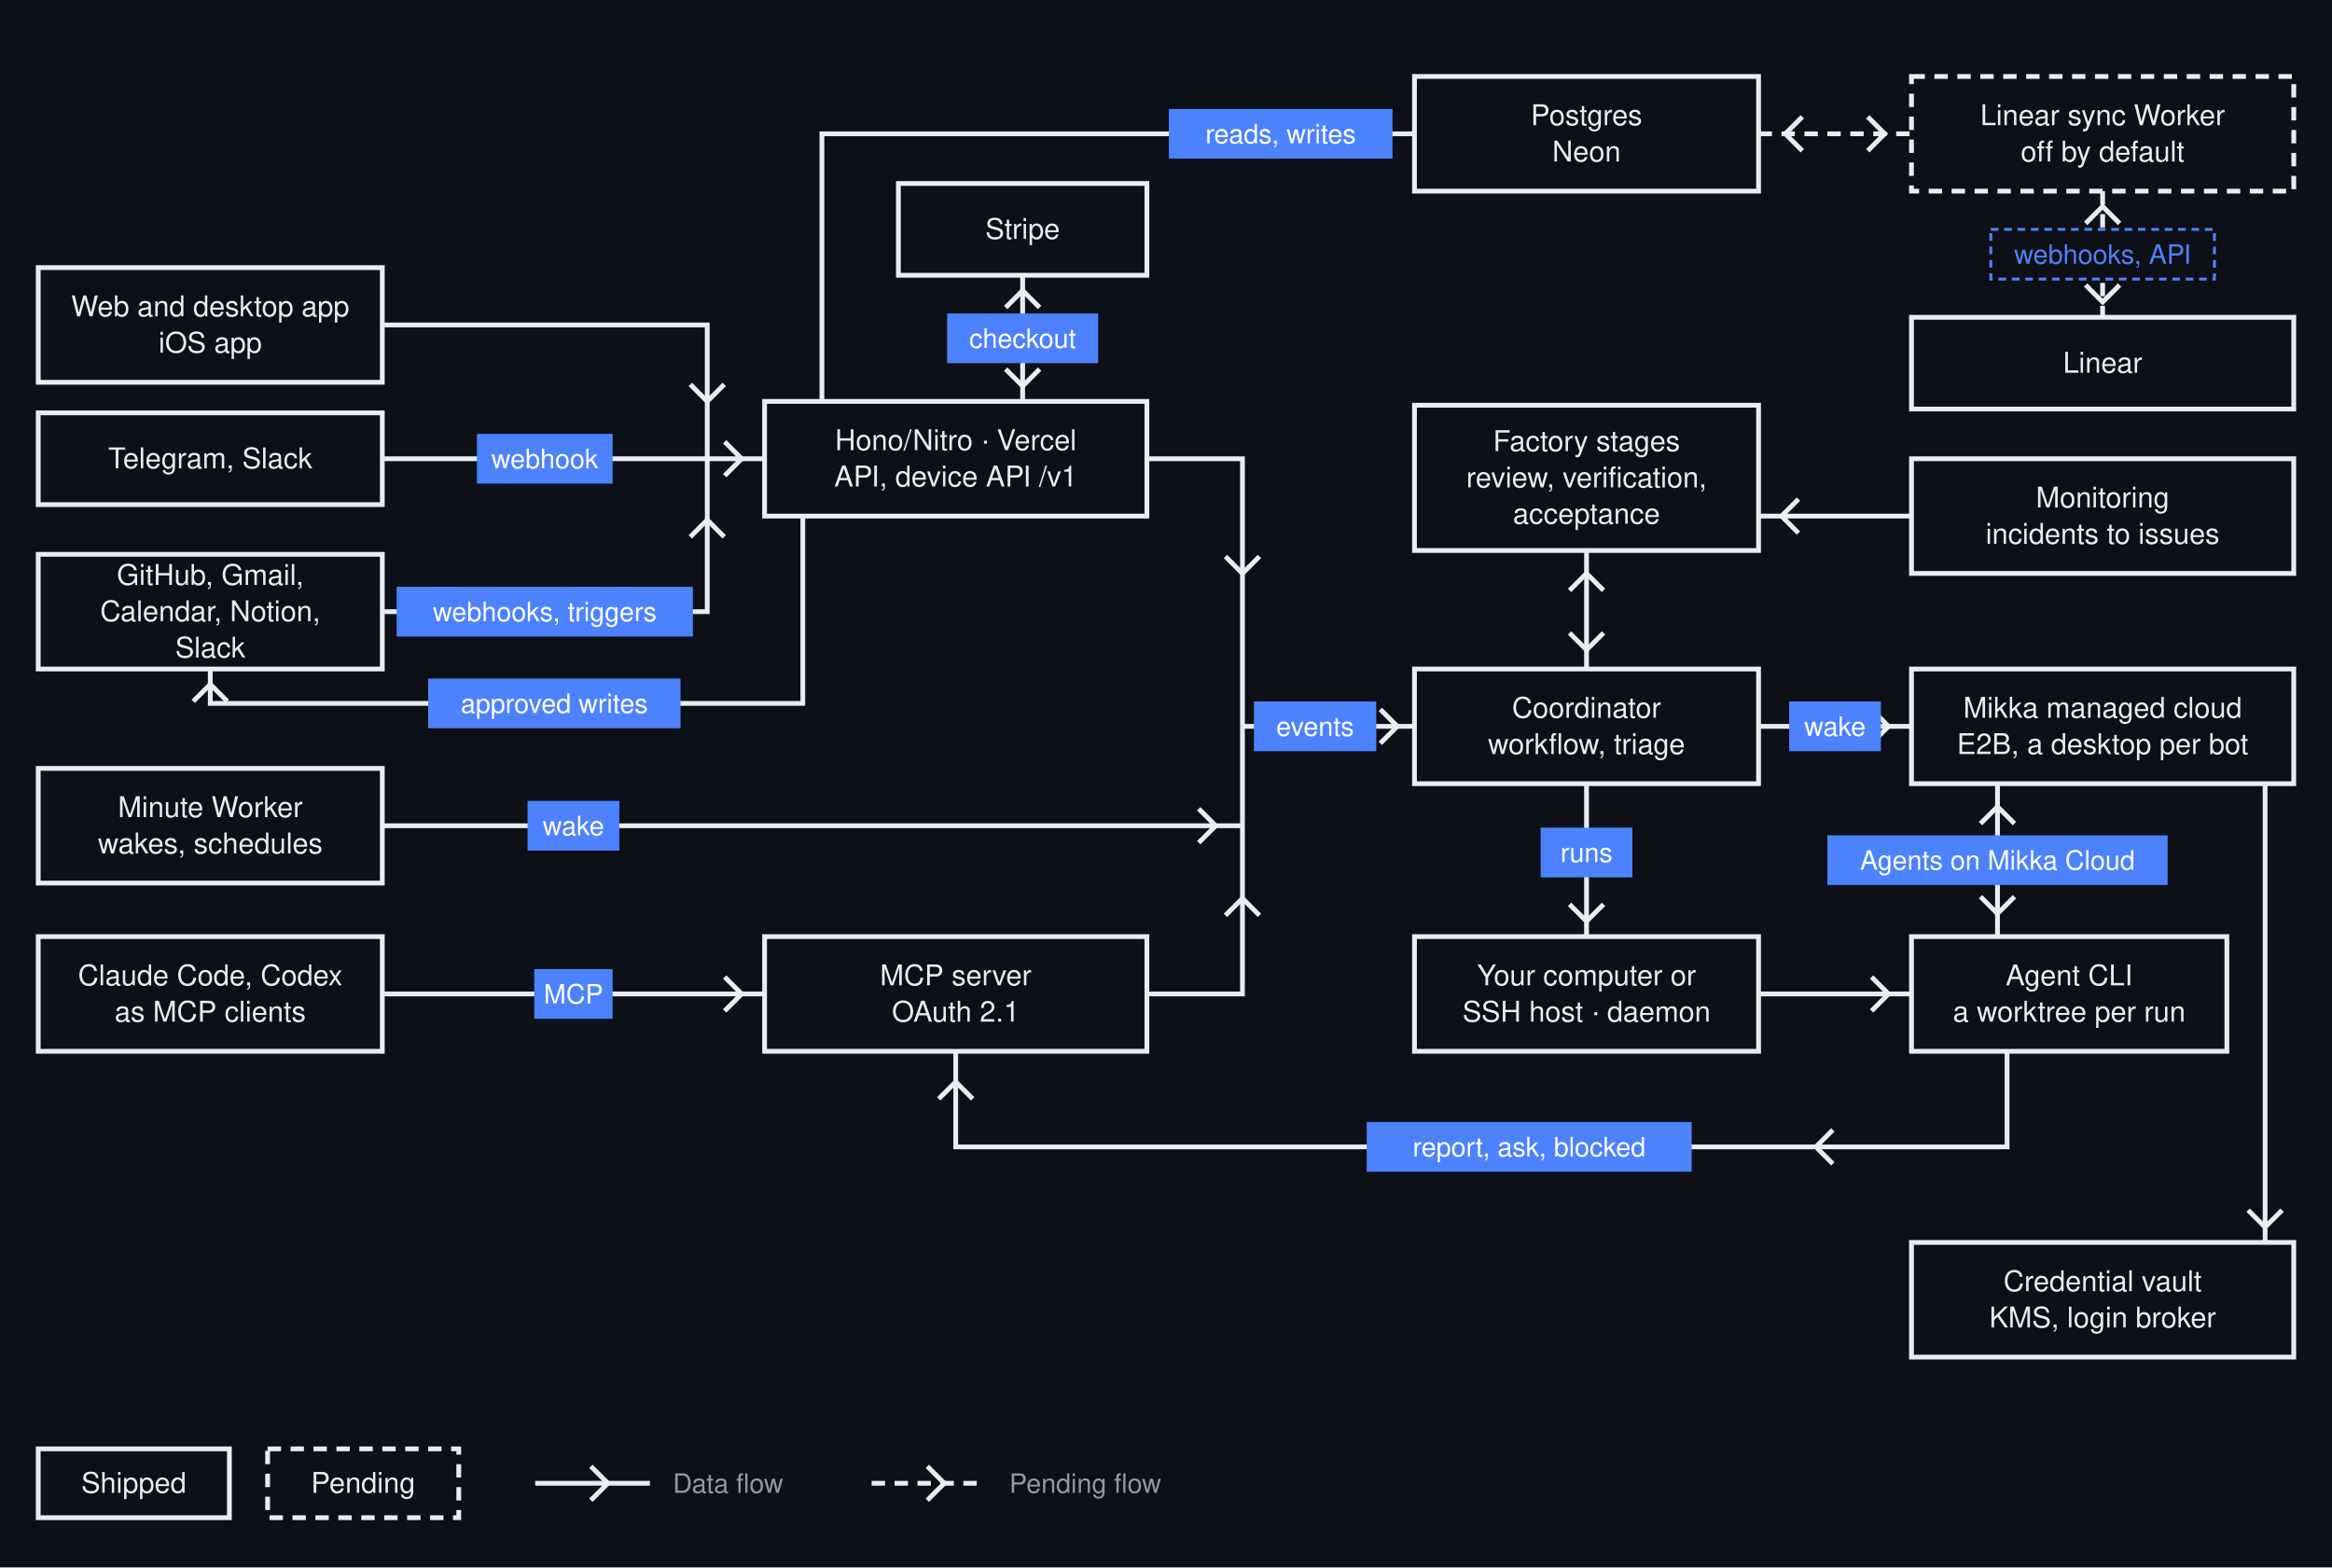
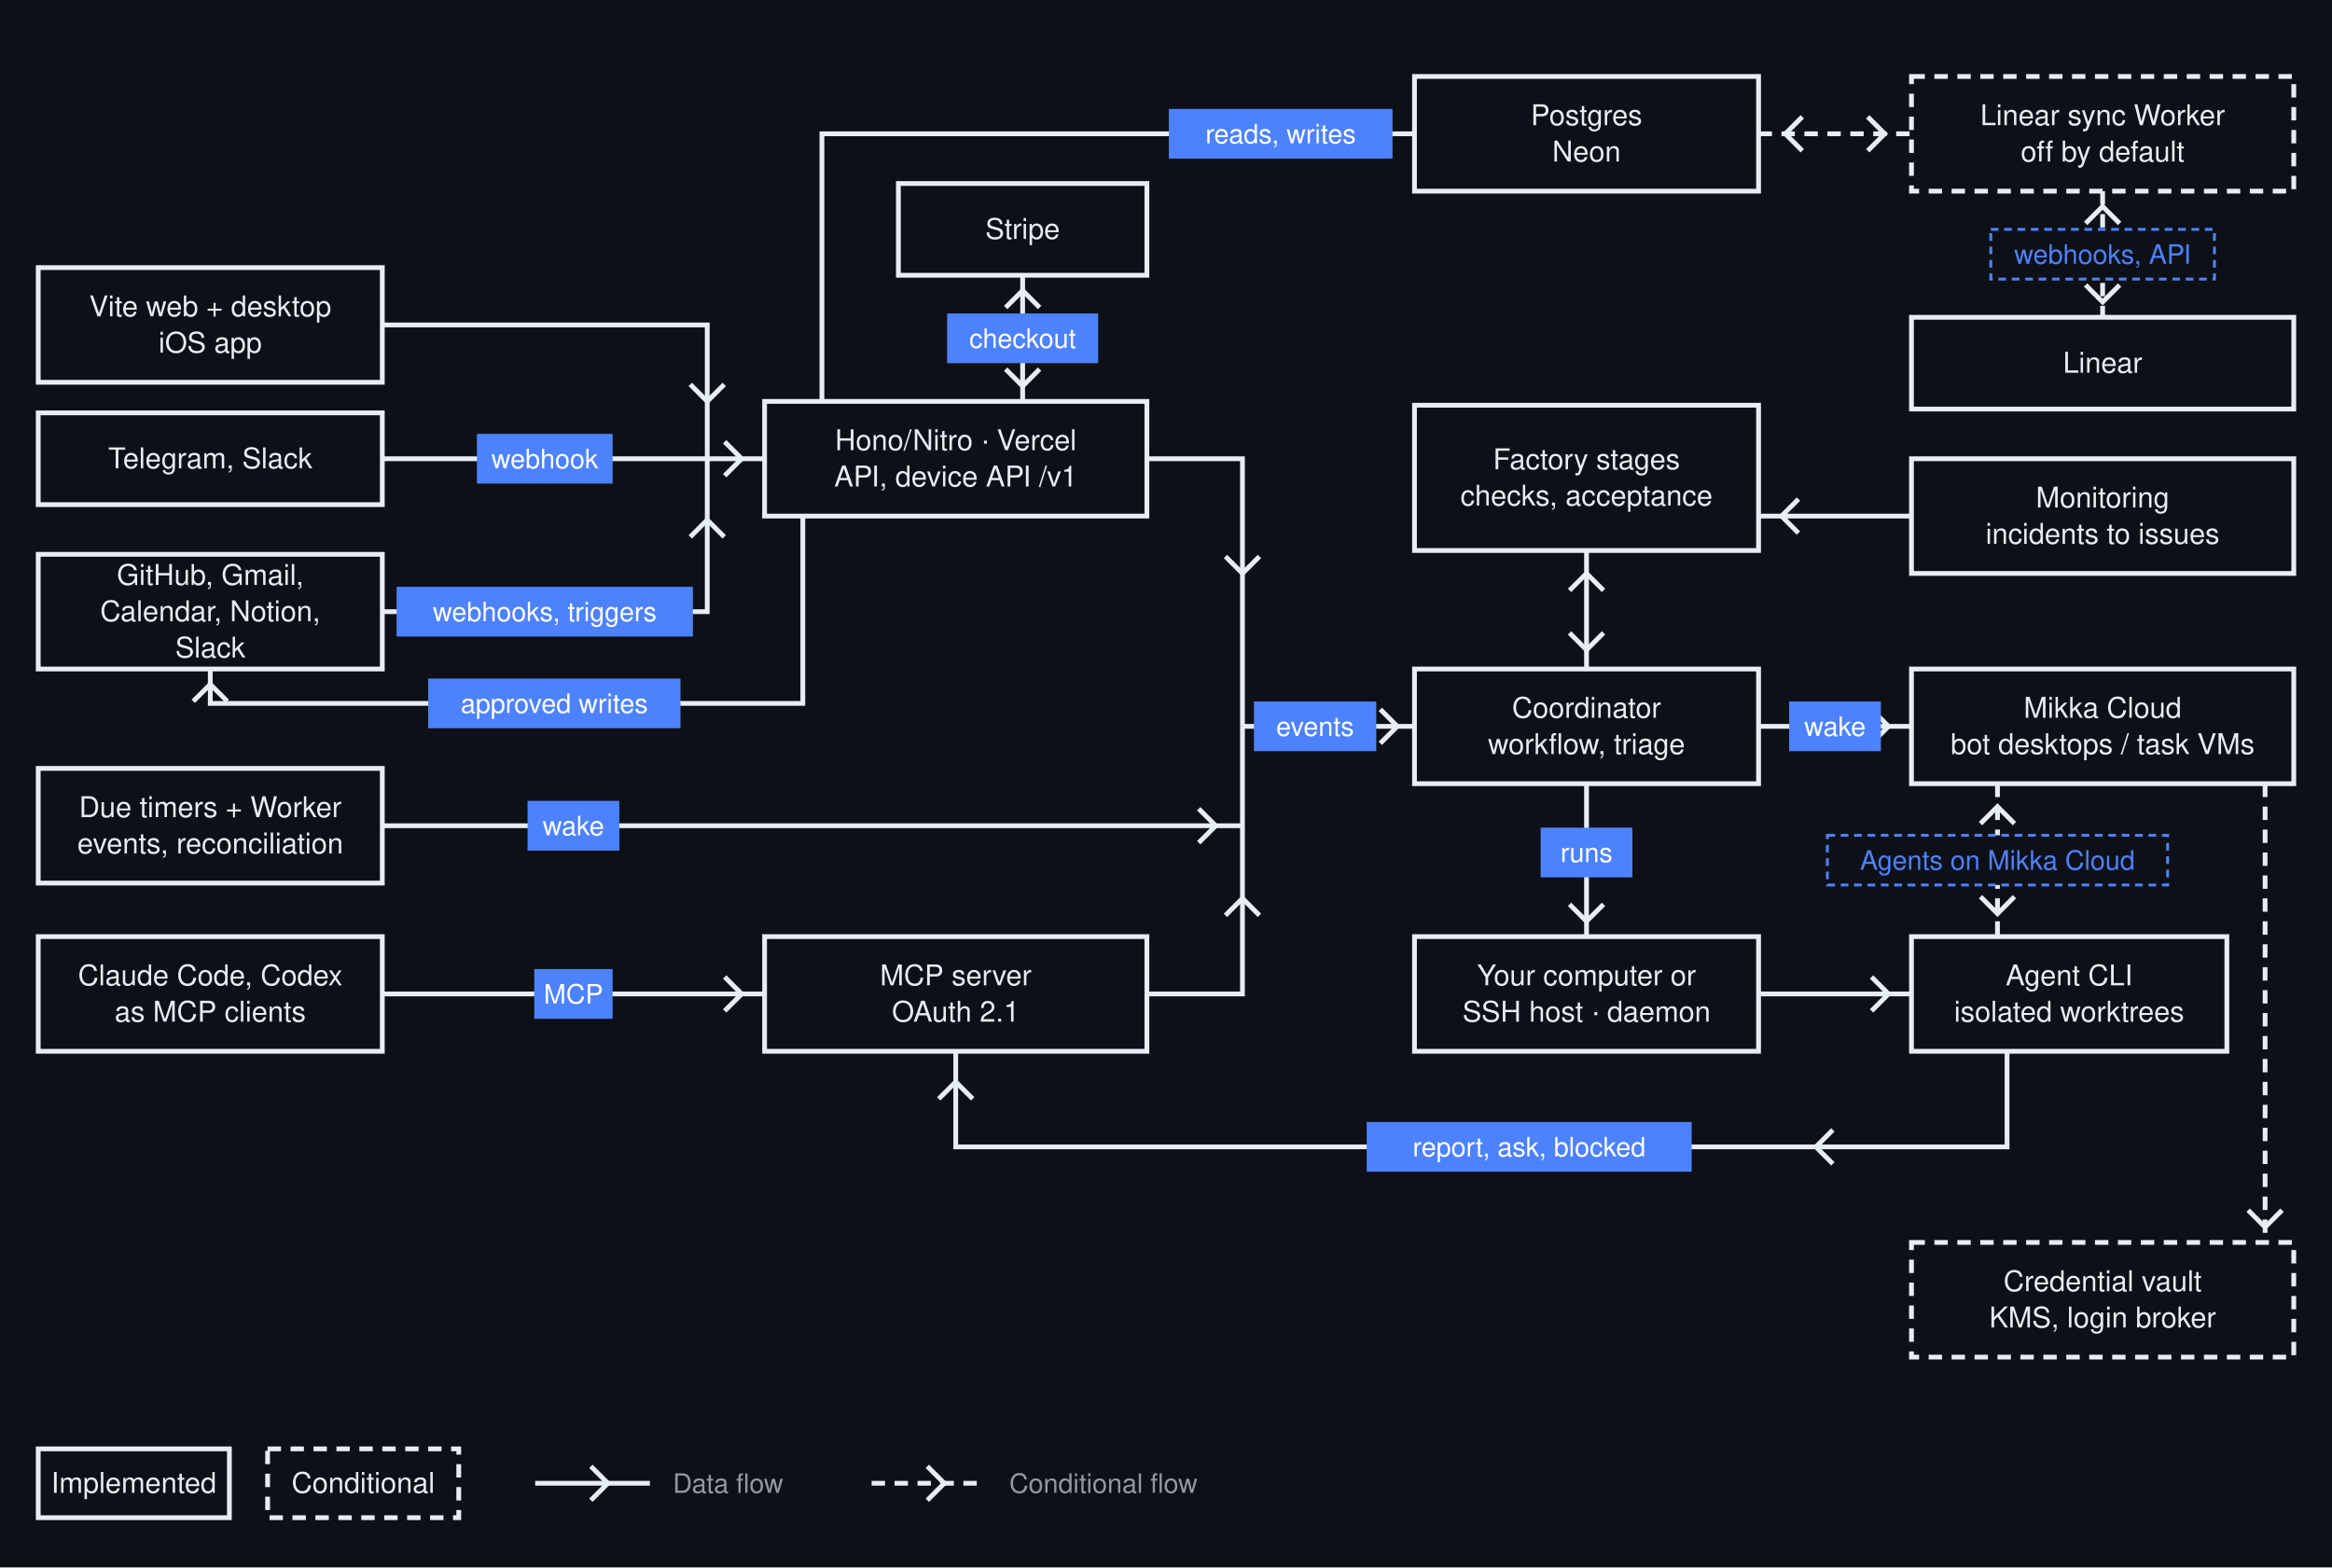
<svg xmlns="http://www.w3.org/2000/svg" width="1220" height="820" viewBox="0 0 1220 820" font-family="-apple-system, BlinkMacSystemFont, &quot;Segoe UI&quot;, Helvetica, Arial, &quot;PingFang SC&quot;, &quot;Noto Sans CJK SC&quot;, &quot;Microsoft YaHei&quot;, sans-serif" role="img" aria-label="Mikka architecture">
  <rect width="1220" height="820" fill="#0d1117" />
  <path d="M200 170 L370 170 L370 240" fill="none" stroke="#e6edf3" stroke-width="2.5" />
  <path d="M362 202 L370 210 L378 202" fill="none" stroke="#e6edf3" stroke-width="2.5" stroke-linecap="square" stroke-linejoin="miter" />
  <path d="M200 320 L370 320 L370 240" fill="none" stroke="#e6edf3" stroke-width="2.5" />
  <path d="M362 280 L370 272 L378 280" fill="none" stroke="#e6edf3" stroke-width="2.5" stroke-linecap="square" stroke-linejoin="miter" />
  <path d="M200 240 L400 240" fill="none" stroke="#e6edf3" stroke-width="2.5" />
  <path d="M380 232 L388 240 L380 248" fill="none" stroke="#e6edf3" stroke-width="2.5" stroke-linecap="square" stroke-linejoin="miter" />
  <rect x="249.5" y="227" width="71" height="26" fill="#4d82ff" />
  <text x="285" y="245" text-anchor="middle" font-size="14" fill="#ffffff">webhook</text>
  <rect x="207.5" y="307" width="155" height="26" fill="#4d82ff" />
  <text x="285" y="325" text-anchor="middle" font-size="14" fill="#ffffff">webhooks, triggers</text>
  <path d="M420 270 L420 368 L110 368 L110 350" fill="none" stroke="#e6edf3" stroke-width="2.5" />
  <path d="M102 366 L110 358 L118 366" fill="none" stroke="#e6edf3" stroke-width="2.5" stroke-linecap="square" stroke-linejoin="miter" />
  <rect x="224" y="355" width="132" height="26" fill="#4d82ff" />
  <text x="290" y="373" text-anchor="middle" font-size="14" fill="#ffffff">approved writes</text>
  <path d="M535 144 L535 210" fill="none" stroke="#e6edf3" stroke-width="2.5" />
  <path d="M527 194 L535 202 L543 194" fill="none" stroke="#e6edf3" stroke-width="2.5" stroke-linecap="square" stroke-linejoin="miter" />
  <path d="M527 160 L535 152 L543 160" fill="none" stroke="#e6edf3" stroke-width="2.5" stroke-linecap="square" stroke-linejoin="miter" />
  <rect x="495.5" y="164" width="79" height="26" fill="#4d82ff" />
  <text x="535" y="182" text-anchor="middle" font-size="14" fill="#ffffff">checkout</text>
  <path d="M200 520 L400 520" fill="none" stroke="#e6edf3" stroke-width="2.5" />
  <path d="M380 512 L388 520 L380 528" fill="none" stroke="#e6edf3" stroke-width="2.5" stroke-linecap="square" stroke-linejoin="miter" />
  <rect x="279.5" y="507" width="41" height="26" fill="#4d82ff" />
  <text x="300" y="525" text-anchor="middle" font-size="14" fill="#ffffff">MCP</text>
  <path d="M430 210 L430 70 L740 70" fill="none" stroke="#e6edf3" stroke-width="2.5" />
  <path d="M720 62 L728 70 L720 78" fill="none" stroke="#e6edf3" stroke-width="2.5" stroke-linecap="square" stroke-linejoin="miter" />
  <rect x="611.5" y="57" width="117" height="26" fill="#4d82ff" />
  <text x="670" y="75" text-anchor="middle" font-size="14" fill="#ffffff">reads, writes</text>
  <path d="M920 70 L1000 70" fill="none" stroke="#e6edf3" stroke-width="2.5" stroke-dasharray="7 5" />
  <path d="M942 62 L934 70 L942 78" fill="none" stroke="#e6edf3" stroke-width="2.5" stroke-linecap="square" stroke-linejoin="miter" />
  <path d="M978 62 L986 70 L978 78" fill="none" stroke="#e6edf3" stroke-width="2.5" stroke-linecap="square" stroke-linejoin="miter" />
  <path d="M1100 100 L1100 166" fill="none" stroke="#e6edf3" stroke-width="2.5" stroke-dasharray="7 5" />
  <path d="M1092 150 L1100 158 L1108 150" fill="none" stroke="#e6edf3" stroke-width="2.5" stroke-linecap="square" stroke-linejoin="miter" />
  <path d="M1092 116 L1100 108 L1108 116" fill="none" stroke="#e6edf3" stroke-width="2.5" stroke-linecap="square" stroke-linejoin="miter" />
  <rect x="1041.5" y="120" width="117" height="26" fill="#0d1117" stroke="#4d82ff" stroke-width="1.5" stroke-dasharray="4 3" />
  <text x="1100" y="138" text-anchor="middle" font-size="14" fill="#4d82ff">webhooks, API</text>
  <path d="M600 240 L650 240 L650 380" fill="none" stroke="#e6edf3" stroke-width="2.5" />
  <path d="M642 292 L650 300 L658 292" fill="none" stroke="#e6edf3" stroke-width="2.5" stroke-linecap="square" stroke-linejoin="miter" />
  <path d="M600 520 L650 520 L650 380" fill="none" stroke="#e6edf3" stroke-width="2.5" />
  <path d="M642 478 L650 470 L658 478" fill="none" stroke="#e6edf3" stroke-width="2.5" stroke-linecap="square" stroke-linejoin="miter" />
  <path d="M650 380 L740 380" fill="none" stroke="#e6edf3" stroke-width="2.5" />
  <path d="M723 372 L731 380 L723 388" fill="none" stroke="#e6edf3" stroke-width="2.5" stroke-linecap="square" stroke-linejoin="miter" />
  <rect x="656" y="367" width="64" height="26" fill="#4d82ff" />
  <text x="688" y="385" text-anchor="middle" font-size="14" fill="#ffffff">events</text>
  <path d="M200 432 L650 432" fill="none" stroke="#e6edf3" stroke-width="2.5" />
  <path d="M628 424 L636 432 L628 440" fill="none" stroke="#e6edf3" stroke-width="2.5" stroke-linecap="square" stroke-linejoin="miter" />
  <rect x="276" y="419" width="48" height="26" fill="#4d82ff" />
  <text x="300" y="437" text-anchor="middle" font-size="14" fill="#ffffff">wake</text>
  <path d="M830 288 L830 350" fill="none" stroke="#e6edf3" stroke-width="2.5" />
  <path d="M822 308 L830 300 L838 308" fill="none" stroke="#e6edf3" stroke-width="2.5" stroke-linecap="square" stroke-linejoin="miter" />
  <path d="M822 332 L830 340 L838 332" fill="none" stroke="#e6edf3" stroke-width="2.5" stroke-linecap="square" stroke-linejoin="miter" />
  <path d="M1000 270 L920 270" fill="none" stroke="#e6edf3" stroke-width="2.5" />
  <path d="M940 262 L932 270 L940 278" fill="none" stroke="#e6edf3" stroke-width="2.5" stroke-linecap="square" stroke-linejoin="miter" />
  <path d="M920 380 L1000 380" fill="none" stroke="#e6edf3" stroke-width="2.5" />
  <path d="M980 372 L988 380 L980 388" fill="none" stroke="#e6edf3" stroke-width="2.5" stroke-linecap="square" stroke-linejoin="miter" />
  <rect x="936" y="367" width="48" height="26" fill="#4d82ff" />
  <text x="960" y="385" text-anchor="middle" font-size="14" fill="#ffffff">wake</text>
  <path d="M830 410 L830 490" fill="none" stroke="#e6edf3" stroke-width="2.5" />
  <path d="M822 474 L830 482 L838 474" fill="none" stroke="#e6edf3" stroke-width="2.5" stroke-linecap="square" stroke-linejoin="miter" />
  <rect x="806" y="433" width="48" height="26" fill="#4d82ff" />
  <text x="830" y="451" text-anchor="middle" font-size="14" fill="#ffffff">runs</text>
  <path d="M920 520 L1000 520" fill="none" stroke="#e6edf3" stroke-width="2.5" />
  <path d="M980 512 L988 520 L980 528" fill="none" stroke="#e6edf3" stroke-width="2.5" stroke-linecap="square" stroke-linejoin="miter" />
-   <path d="M1045 410 L1045 490" fill="none" stroke="#e6edf3" stroke-width="2.5" />
+   <path d="M1045 410 L1045 490" fill="none" stroke="#e6edf3" stroke-width="2.5" stroke-dasharray="7 5" />
  <path d="M1037 430 L1045 422 L1053 430" fill="none" stroke="#e6edf3" stroke-width="2.5" stroke-linecap="square" stroke-linejoin="miter" />
  <path d="M1037 470 L1045 478 L1053 470" fill="none" stroke="#e6edf3" stroke-width="2.5" stroke-linecap="square" stroke-linejoin="miter" />
-   <rect x="956" y="437" width="178" height="26" fill="#4d82ff" />
-   <text x="1045" y="455" text-anchor="middle" font-size="14" fill="#ffffff">Agents on Mikka Cloud</text>
-   <path d="M1185 410 L1185 650" fill="none" stroke="#e6edf3" stroke-width="2.5" />
+   <rect x="956" y="437" width="178" height="26" fill="#0d1117" stroke="#4d82ff" stroke-width="1.5" stroke-dasharray="4 3" />
+   <text x="1045" y="455" text-anchor="middle" font-size="14" fill="#4d82ff">Agents on Mikka Cloud</text>
+   <path d="M1185 410 L1185 650" fill="none" stroke="#e6edf3" stroke-width="2.5" stroke-dasharray="7 5" />
  <path d="M1177 634 L1185 642 L1193 634" fill="none" stroke="#e6edf3" stroke-width="2.5" stroke-linecap="square" stroke-linejoin="miter" />
  <path d="M1050 550 L1050 600 L500 600 L500 550" fill="none" stroke="#e6edf3" stroke-width="2.5" />
  <path d="M958 592 L950 600 L958 608" fill="none" stroke="#e6edf3" stroke-width="2.5" stroke-linecap="square" stroke-linejoin="miter" />
  <path d="M492 574 L500 566 L508 574" fill="none" stroke="#e6edf3" stroke-width="2.5" stroke-linecap="square" stroke-linejoin="miter" />
  <rect x="715" y="587" width="170" height="26" fill="#4d82ff" />
  <text x="800" y="605" text-anchor="middle" font-size="14" fill="#ffffff">report, ask, blocked</text>
  <rect x="20" y="140" width="180" height="60" fill="#0d1117" stroke="#e6edf3" stroke-width="2.5" />
-   <text x="110" y="165.5" text-anchor="middle" font-size="15" fill="#e6edf3">Web and desktop app</text>
+   <text x="110" y="165.5" text-anchor="middle" font-size="15" fill="#e6edf3">Vite web + desktop</text>
  <text x="110" y="184.5" text-anchor="middle" font-size="15" fill="#e6edf3">iOS app</text>
  <rect x="20" y="216" width="180" height="48" fill="#0d1117" stroke="#e6edf3" stroke-width="2.5" />
  <text x="110" y="245" text-anchor="middle" font-size="15" fill="#e6edf3">Telegram, Slack</text>
  <rect x="20" y="290" width="180" height="60" fill="#0d1117" stroke="#e6edf3" stroke-width="2.5" />
  <text x="110" y="306" text-anchor="middle" font-size="15" fill="#e6edf3">GitHub, Gmail,</text>
  <text x="110" y="325" text-anchor="middle" font-size="15" fill="#e6edf3">Calendar, Notion,</text>
  <text x="110" y="344" text-anchor="middle" font-size="15" fill="#e6edf3">Slack</text>
  <rect x="20" y="402" width="180" height="60" fill="#0d1117" stroke="#e6edf3" stroke-width="2.5" />
-   <text x="110" y="427.5" text-anchor="middle" font-size="15" fill="#e6edf3">Minute Worker</text>
-   <text x="110" y="446.5" text-anchor="middle" font-size="15" fill="#e6edf3">wakes, schedules</text>
+   <text x="110" y="427.5" text-anchor="middle" font-size="15" fill="#e6edf3">Due timers + Worker</text>
+   <text x="110" y="446.5" text-anchor="middle" font-size="15" fill="#e6edf3">events, reconciliation</text>
  <rect x="20" y="490" width="180" height="60" fill="#0d1117" stroke="#e6edf3" stroke-width="2.5" />
  <text x="110" y="515.5" text-anchor="middle" font-size="15" fill="#e6edf3">Claude Code, Codex</text>
  <text x="110" y="534.5" text-anchor="middle" font-size="15" fill="#e6edf3">as MCP clients</text>
  <rect x="470" y="96" width="130" height="48" fill="#0d1117" stroke="#e6edf3" stroke-width="2.5" />
  <text x="535" y="125" text-anchor="middle" font-size="15" fill="#e6edf3">Stripe</text>
  <rect x="400" y="210" width="200" height="60" fill="#0d1117" stroke="#e6edf3" stroke-width="2.5" />
  <text x="500" y="235.5" text-anchor="middle" font-size="15" fill="#e6edf3">Hono/Nitro · Vercel</text>
  <text x="500" y="254.5" text-anchor="middle" font-size="15" fill="#e6edf3">API, device API /v1</text>
  <rect x="400" y="490" width="200" height="60" fill="#0d1117" stroke="#e6edf3" stroke-width="2.5" />
  <text x="500" y="515.5" text-anchor="middle" font-size="15" fill="#e6edf3">MCP server</text>
  <text x="500" y="534.5" text-anchor="middle" font-size="15" fill="#e6edf3">OAuth 2.1</text>
  <rect x="740" y="40" width="180" height="60" fill="#0d1117" stroke="#e6edf3" stroke-width="2.5" />
  <text x="830" y="65.5" text-anchor="middle" font-size="15" fill="#e6edf3">Postgres</text>
  <text x="830" y="84.5" text-anchor="middle" font-size="15" fill="#e6edf3">Neon</text>
  <rect x="740" y="212" width="180" height="76" fill="#0d1117" stroke="#e6edf3" stroke-width="2.5" />
-   <text x="830" y="236" text-anchor="middle" font-size="15" fill="#e6edf3">Factory stages</text>
-   <text x="830" y="255" text-anchor="middle" font-size="15" fill="#e6edf3">review, verification,</text>
-   <text x="830" y="274" text-anchor="middle" font-size="15" fill="#e6edf3">acceptance</text>
+   <text x="830" y="245.5" text-anchor="middle" font-size="15" fill="#e6edf3">Factory stages</text>
+   <text x="830" y="264.5" text-anchor="middle" font-size="15" fill="#e6edf3">checks, acceptance</text>
  <rect x="740" y="350" width="180" height="60" fill="#0d1117" stroke="#e6edf3" stroke-width="2.5" />
  <text x="830" y="375.5" text-anchor="middle" font-size="15" fill="#e6edf3">Coordinator</text>
  <text x="830" y="394.5" text-anchor="middle" font-size="15" fill="#e6edf3">workflow, triage</text>
  <rect x="740" y="490" width="180" height="60" fill="#0d1117" stroke="#e6edf3" stroke-width="2.5" />
  <text x="830" y="515.5" text-anchor="middle" font-size="15" fill="#e6edf3">Your computer or</text>
  <text x="830" y="534.5" text-anchor="middle" font-size="15" fill="#e6edf3">SSH host · daemon</text>
  <rect x="1000" y="40" width="200" height="60" fill="#0d1117" stroke="#e6edf3" stroke-width="2.5" stroke-dasharray="7 5" />
  <text x="1100" y="65.5" text-anchor="middle" font-size="15" fill="#e6edf3">Linear sync Worker</text>
  <text x="1100" y="84.5" text-anchor="middle" font-size="15" fill="#e6edf3">off by default</text>
  <rect x="1000" y="166" width="200" height="48" fill="#0d1117" stroke="#e6edf3" stroke-width="2.5" />
  <text x="1100" y="195" text-anchor="middle" font-size="15" fill="#e6edf3">Linear</text>
  <rect x="1000" y="240" width="200" height="60" fill="#0d1117" stroke="#e6edf3" stroke-width="2.5" />
  <text x="1100" y="265.5" text-anchor="middle" font-size="15" fill="#e6edf3">Monitoring</text>
  <text x="1100" y="284.5" text-anchor="middle" font-size="15" fill="#e6edf3">incidents to issues</text>
  <rect x="1000" y="350" width="200" height="60" fill="#0d1117" stroke="#e6edf3" stroke-width="2.5" />
-   <text x="1100" y="375.5" text-anchor="middle" font-size="15" fill="#e6edf3">Mikka managed cloud</text>
-   <text x="1100" y="394.5" text-anchor="middle" font-size="15" fill="#e6edf3">E2B, a desktop per bot</text>
+   <text x="1100" y="375.5" text-anchor="middle" font-size="15" fill="#e6edf3">Mikka Cloud</text>
+   <text x="1100" y="394.5" text-anchor="middle" font-size="15" fill="#e6edf3">bot desktops / task VMs</text>
  <rect x="1000" y="490" width="165" height="60" fill="#0d1117" stroke="#e6edf3" stroke-width="2.5" />
  <text x="1082.5" y="515.5" text-anchor="middle" font-size="15" fill="#e6edf3">Agent CLI</text>
-   <text x="1082.5" y="534.5" text-anchor="middle" font-size="15" fill="#e6edf3">a worktree per run</text>
-   <rect x="1000" y="650" width="200" height="60" fill="#0d1117" stroke="#e6edf3" stroke-width="2.5" />
+   <text x="1082.5" y="534.5" text-anchor="middle" font-size="15" fill="#e6edf3">isolated worktrees</text>
+   <rect x="1000" y="650" width="200" height="60" fill="#0d1117" stroke="#e6edf3" stroke-width="2.5" stroke-dasharray="7 5" />
  <text x="1100" y="675.5" text-anchor="middle" font-size="15" fill="#e6edf3">Credential vault</text>
  <text x="1100" y="694.5" text-anchor="middle" font-size="15" fill="#e6edf3">KMS, login broker</text>
  <rect x="20" y="758" width="100" height="36" fill="#0d1117" stroke="#e6edf3" stroke-width="2.5" />
-   <text x="70" y="781" text-anchor="middle" font-size="15" fill="#e6edf3">Shipped</text>
+   <text x="70" y="781" text-anchor="middle" font-size="15" fill="#e6edf3">Implemented</text>
  <rect x="140" y="758" width="100" height="36" fill="#0d1117" stroke="#e6edf3" stroke-width="2.5" stroke-dasharray="7 5" />
-   <text x="190" y="781" text-anchor="middle" font-size="15" fill="#e6edf3">Pending</text>
+   <text x="190" y="781" text-anchor="middle" font-size="15" fill="#e6edf3">Conditional</text>
  <path d="M280 776 L340 776" fill="none" stroke="#e6edf3" stroke-width="2.5" />
  <path d="M310 768 L318 776 L310 784" fill="none" stroke="#e6edf3" stroke-width="2.5" stroke-linecap="square" stroke-linejoin="miter" />
  <text x="352" y="781" font-size="14" fill="#9198a1">Data flow</text>
  <path d="M456 776 L516 776" fill="none" stroke="#e6edf3" stroke-width="2.5" stroke-dasharray="7 5" />
  <path d="M486 768 L494 776 L486 784" fill="none" stroke="#e6edf3" stroke-width="2.5" stroke-linecap="square" stroke-linejoin="miter" />
-   <text x="528" y="781" font-size="14" fill="#9198a1">Pending flow</text>
+   <text x="528" y="781" font-size="14" fill="#9198a1">Conditional flow</text>
</svg>
